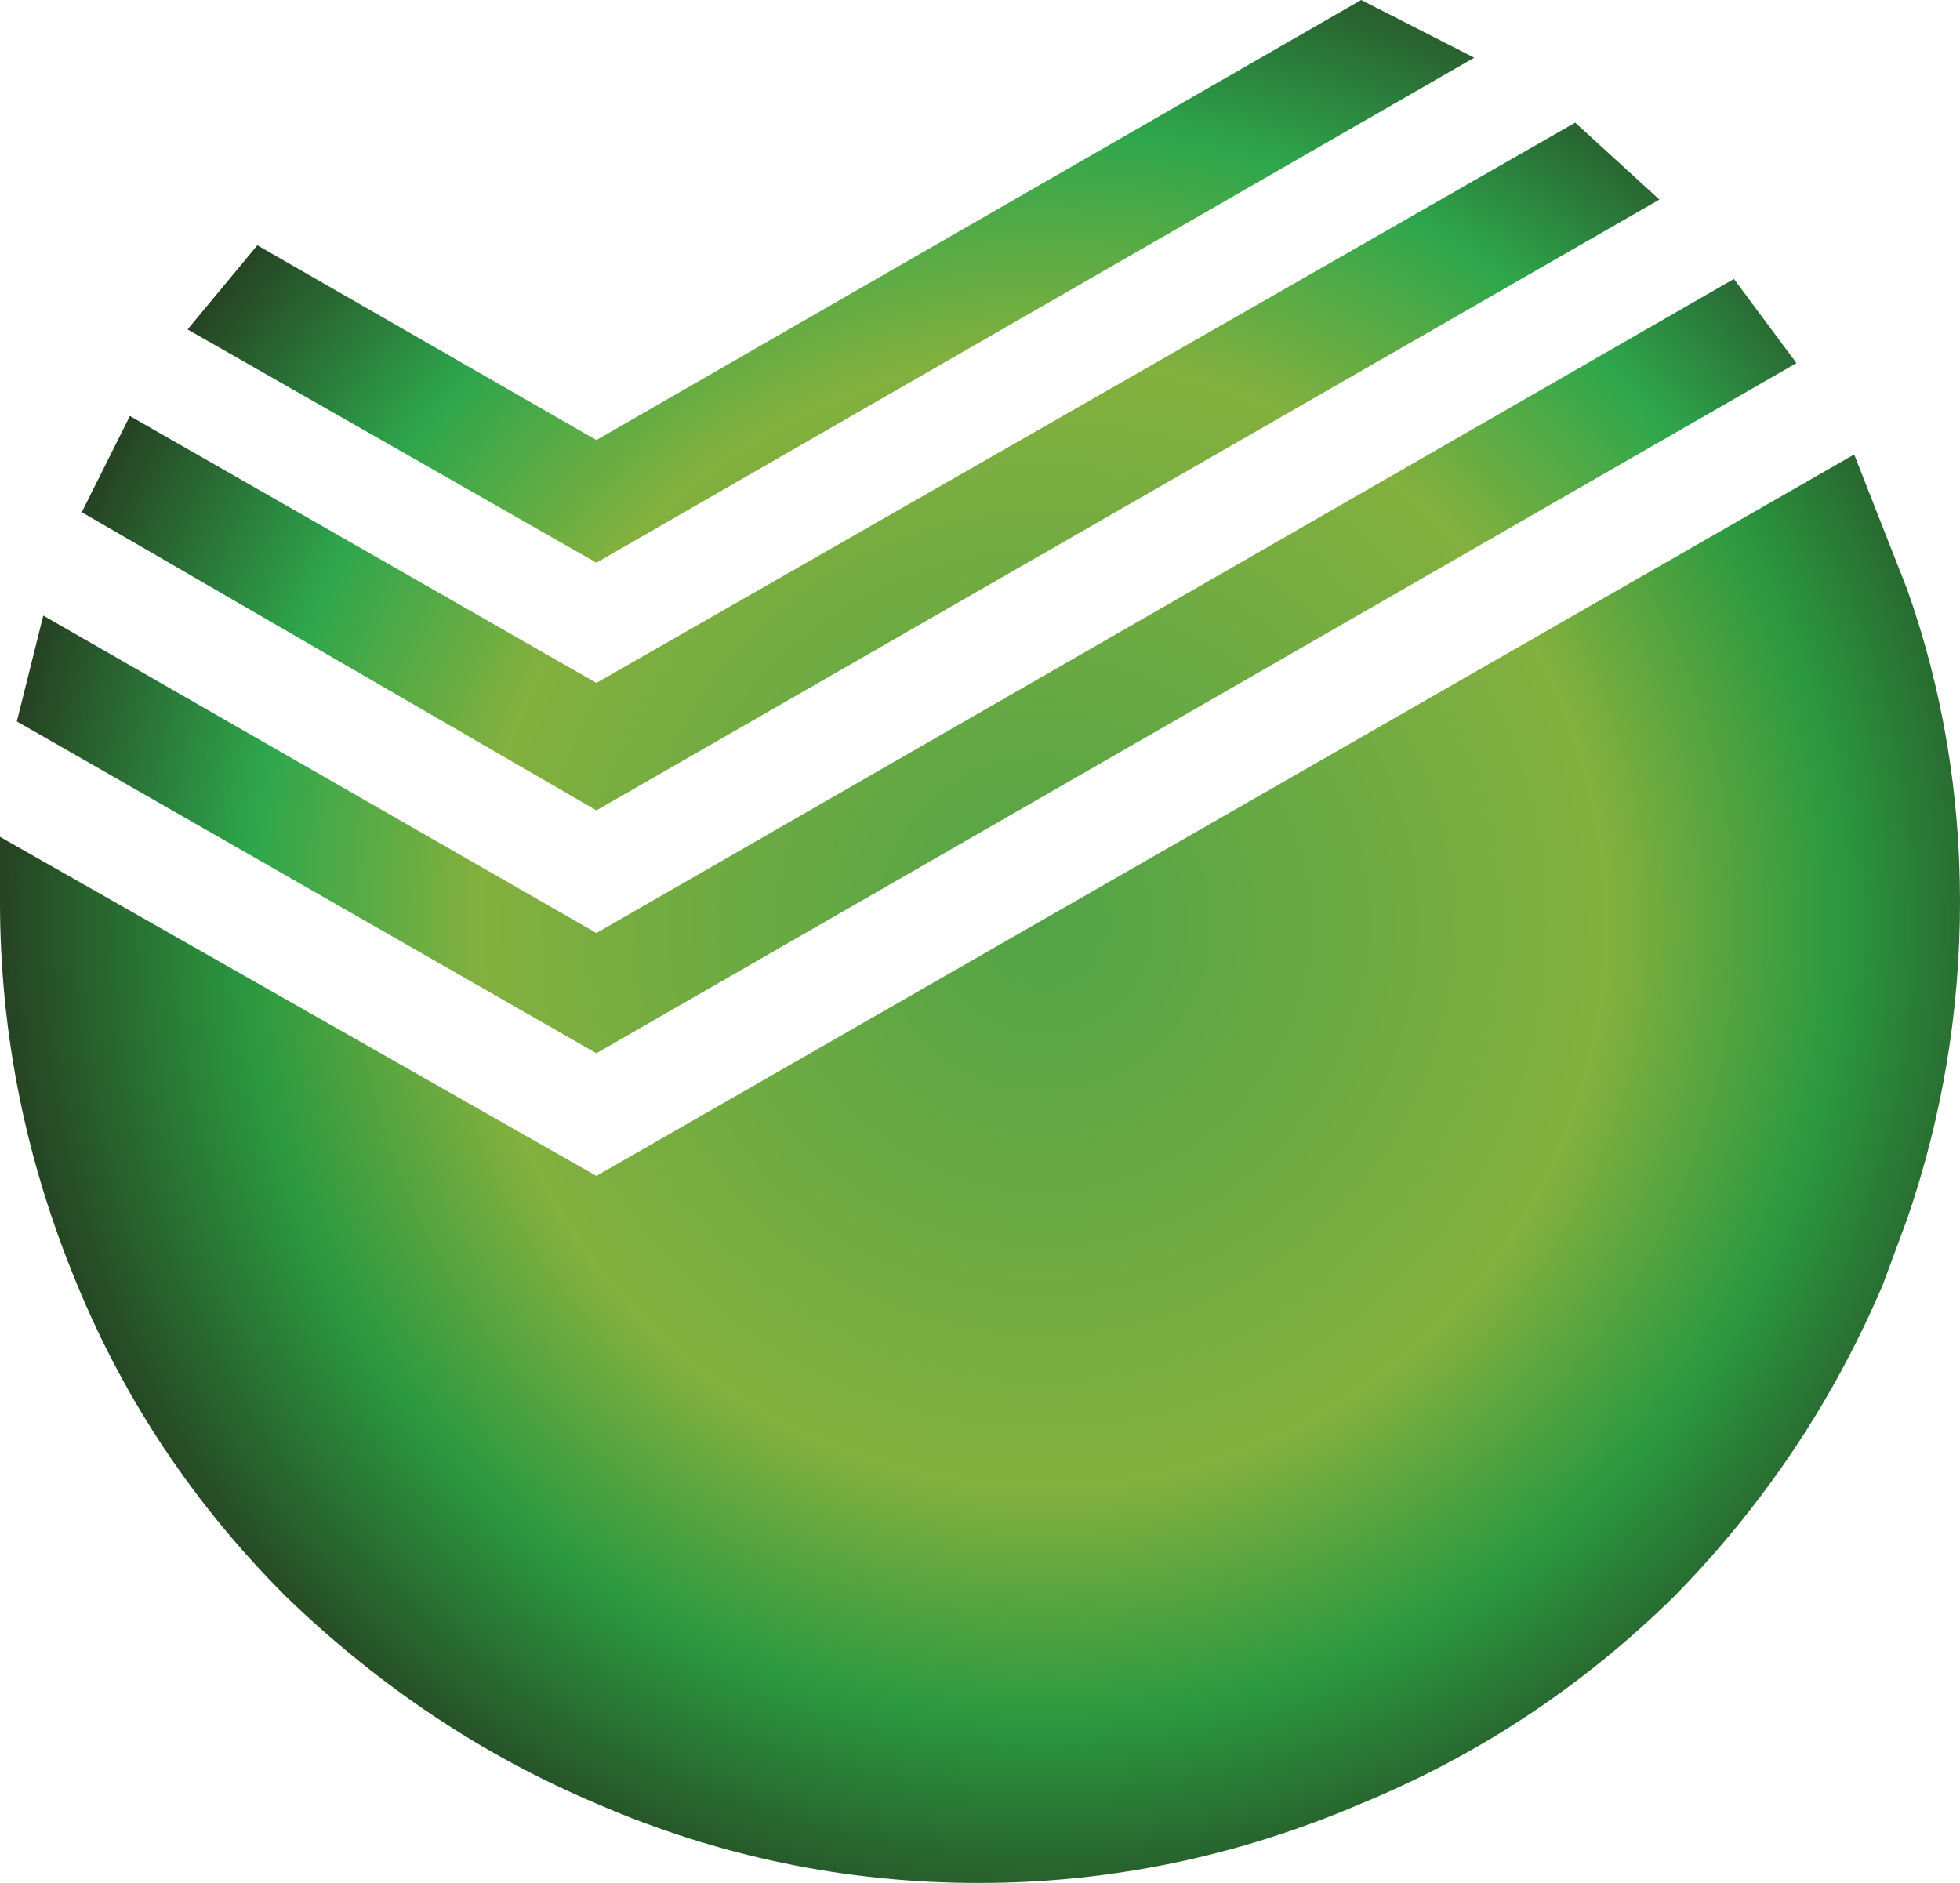
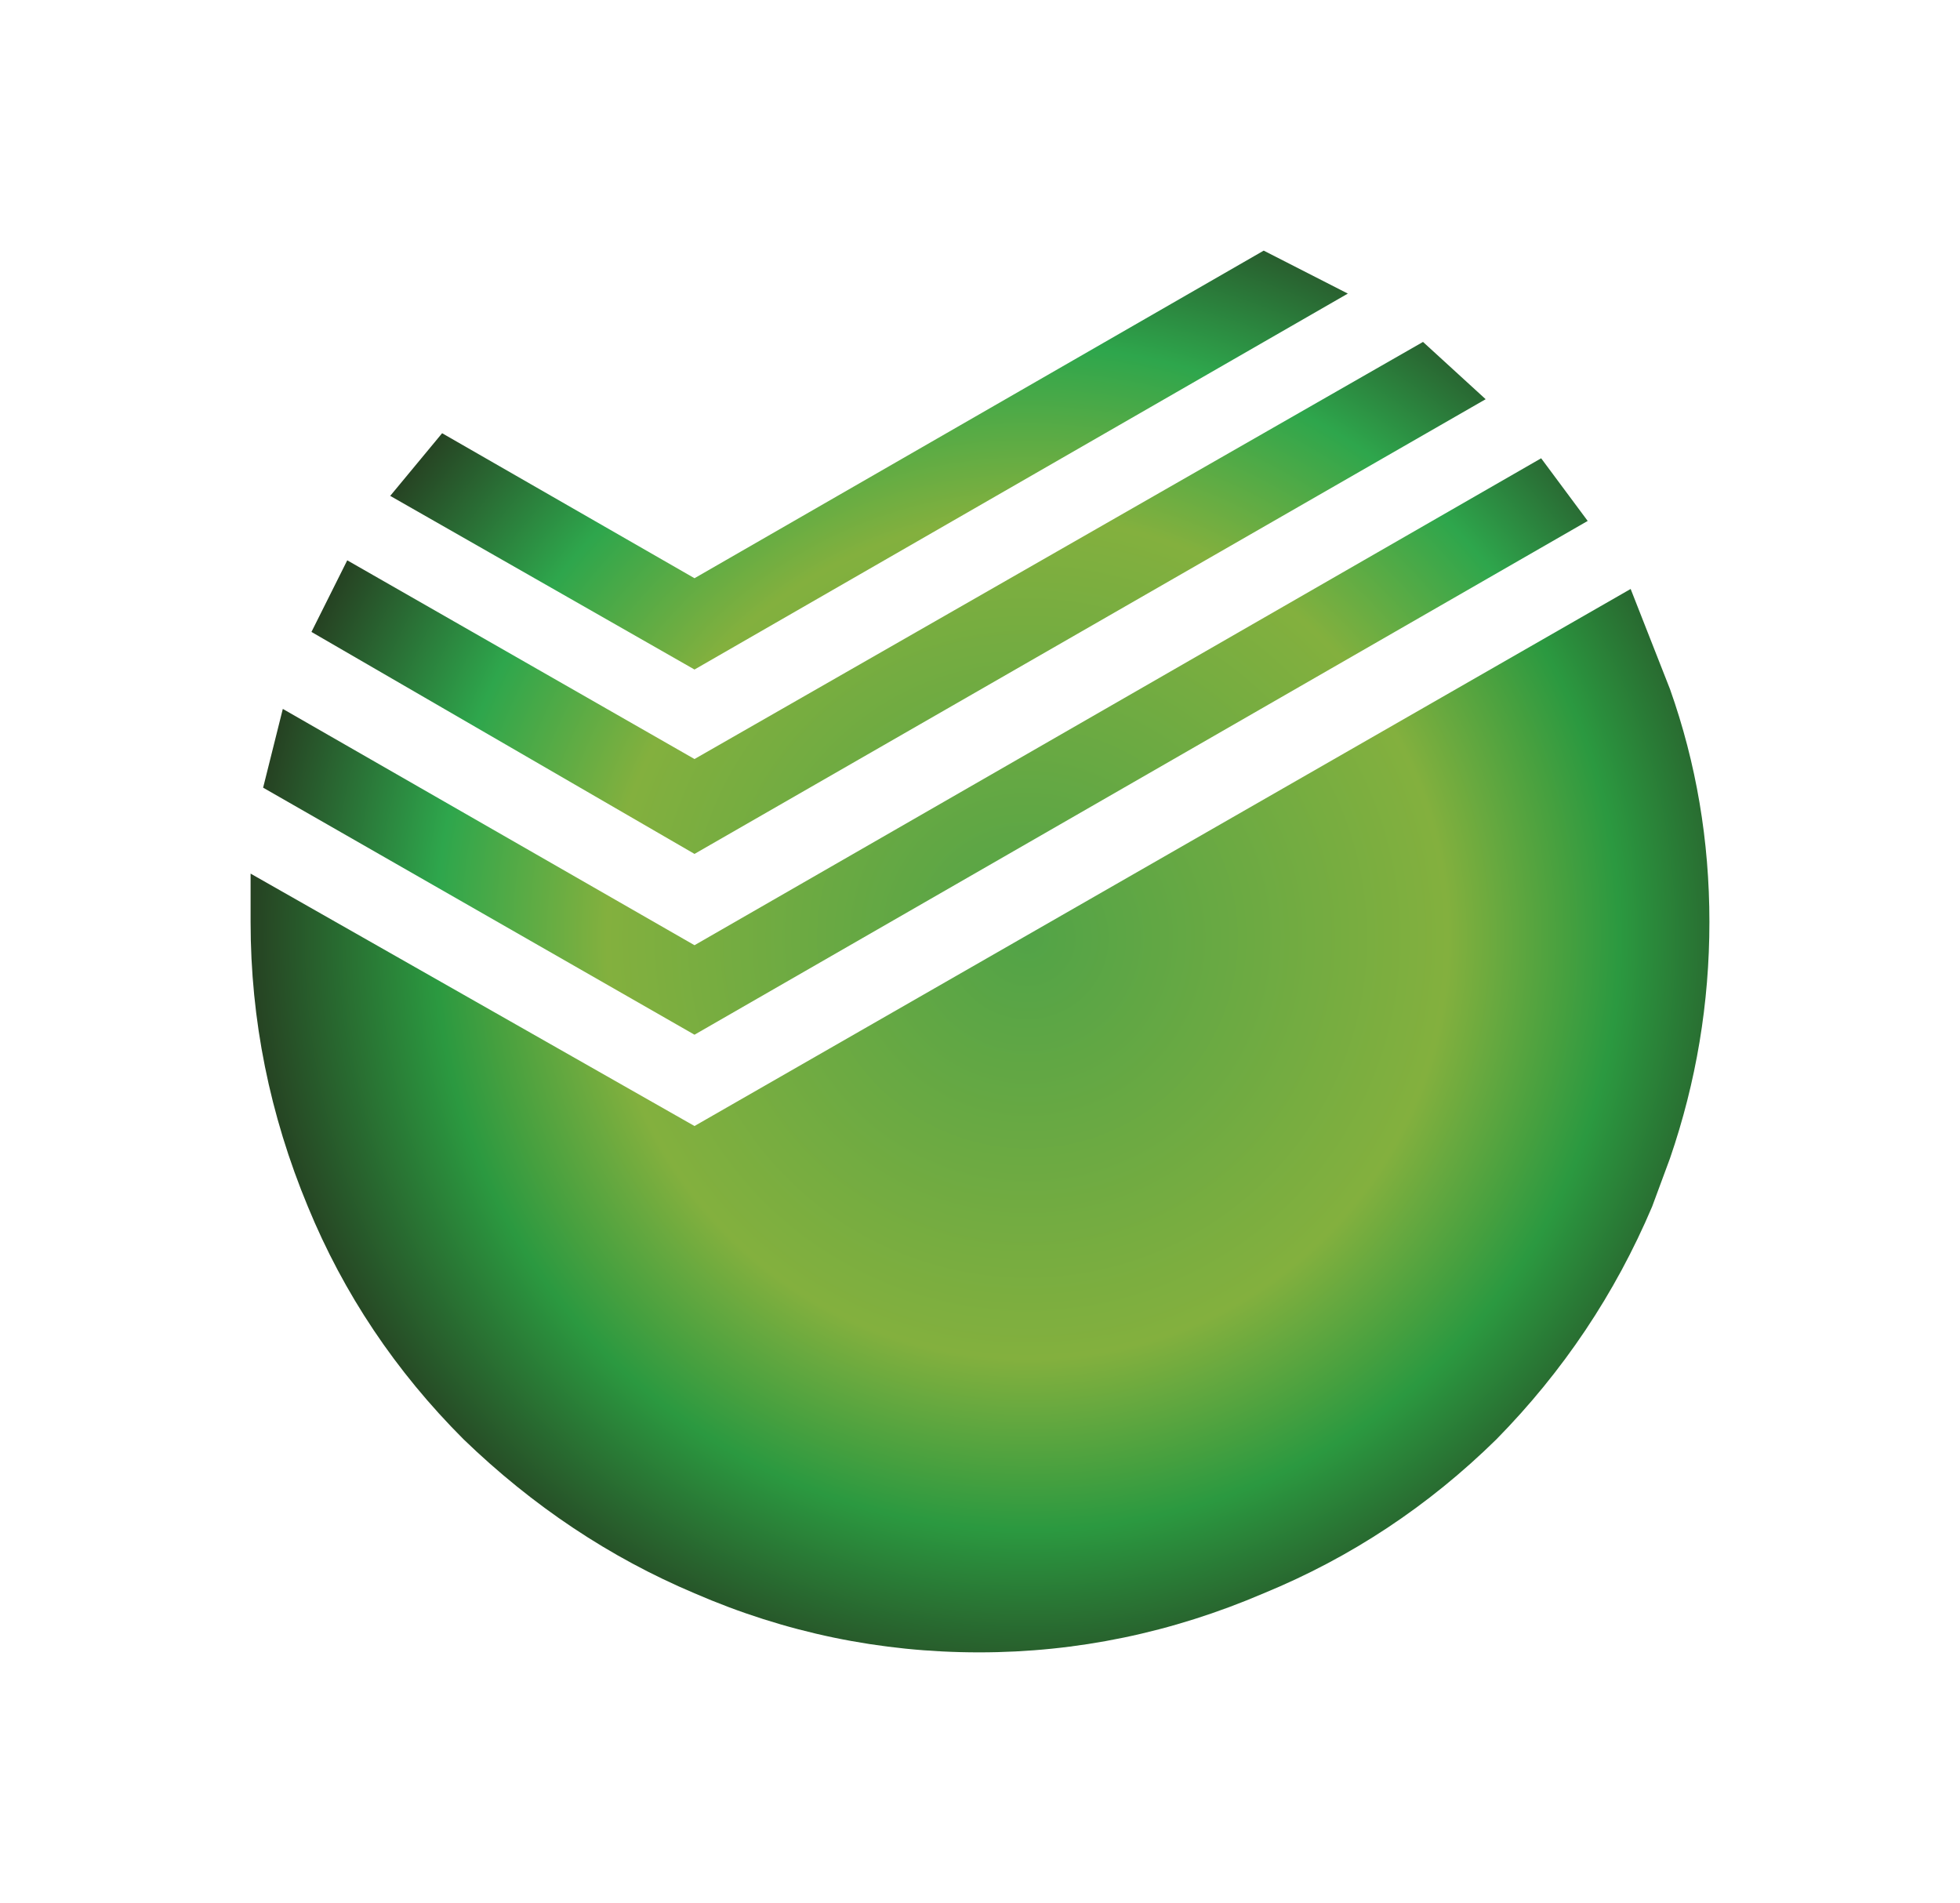
- <svg xmlns="http://www.w3.org/2000/svg" version="1.1" width="40.75" height="39.151" viewBox="0 0 40.75 39.151" enable-background="new 0 0 200 50" xml:space="preserve" id="svg2">
+ <svg xmlns="http://www.w3.org/2000/svg" version="1.1" width="54.75" height="53.151" viewBox="0 0 54.75 53.151" enable-background="new 0 0 200 50" xml:space="preserve" id="svg2">
  <defs id="defs34" />
-   <radialGradient id="SVGID_1_" cx="23.7" cy="20.701" r="23.412" gradientUnits="userSpaceOnUse" gradientTransform="translate(-2,-1.5)">
+   <radialGradient id="SVGID_1_" cx="23.7" cy="20.701" r="23.412" gradientUnits="userSpaceOnUse" gradientTransform="translate(5,5.5)">
    <stop offset="0" style="stop-color:#52A347" id="stop7" />
    <stop offset="0.502" style="stop-color:#83B03E" id="stop9" />
    <stop offset="0.706" style="stop-color:#2EA64C" id="stop11" />
    <stop offset="0.929" style="stop-color:#264122" id="stop13" />
    <stop offset="0.933" style="stop-color:#264122" id="stop15" />
  </radialGradient>
-   <path clip-rule="evenodd" d="m 32.75,2.55 1.75,1.6 -22.1,12.7 -10.7,-6.2 1,-2 9.7,5.55 L 32.75,2.55 z M 28.3,0 30.65,1.2 12.4,11.7 3.9,6.85 5.35,5.1 12.4,9.15 28.3,0 z m 7.75,5.8 1.3,1.75 L 12.4,21.9 0.35,15 0.9,12.8 12.4,19.4 36.05,5.8 z" id="path17" style="fill:url(#SVGID_1_);fill-rule:evenodd" />
-   <radialGradient id="SVGID_2_" cx="23.7" cy="20.7" r="23.413" gradientUnits="userSpaceOnUse" gradientTransform="translate(-2,-1.5)">
+   <path clip-rule="evenodd" d="m 39.75,9.55 1.75,1.6 -22.1,12.7 -10.7,-6.2 1,-2 9.7,5.55 L 39.75,9.55 z M 35.3,7 37.65,8.2 19.4,18.7 10.9,13.85 12.35,12.1 19.4,16.15 35.3,7 z m 7.75,5.8 1.3,1.75 L 19.4,28.9 7.35,22 7.9,19.8 19.4,26.4 43.05,12.8 z" id="path17" style="fill:url(#SVGID_1_);fill-rule:evenodd" />
+   <radialGradient id="SVGID_2_" cx="23.7" cy="20.7" r="23.413" gradientUnits="userSpaceOnUse" gradientTransform="translate(5,5.5)">
    <stop offset="0" style="stop-color:#52A347" id="stop20" />
    <stop offset="0.502" style="stop-color:#83B03E" id="stop22" />
    <stop offset="0.706" style="stop-color:#2B9940" id="stop24" />
    <stop offset="0.929" style="stop-color:#264122" id="stop26" />
    <stop offset="0.933" style="stop-color:#264122" id="stop28" />
  </radialGradient>
-   <path clip-rule="evenodd" d="m 39.65,12.25 c 0.733,2.067 1.1,4.233 1.1,6.5 0,2.267 -0.367,4.467 -1.1,6.6 l -0.5,1.351 c -1.033,2.433 -2.483,4.6 -4.35,6.5 -1.9,1.866 -4.066,3.3 -6.5,4.3 -2.566,1.1 -5.216,1.65 -7.95,1.65 -2.767,0 -5.417,-0.551 -7.95,-1.65 -2.367,-1 -4.517,-2.434 -6.45,-4.3 C 4.05,31.301 2.6,29.134 1.6,26.701 0.533,24.133 0,21.483 0,18.75 V 17.4 l 12.4,7.05 26.15,-15 1.1,2.8 z" id="path30" style="fill:url(#SVGID_2_);fill-rule:evenodd" />
+   <path clip-rule="evenodd" d="m 46.65,19.25 c 0.733,2.067 1.1,4.233 1.1,6.5 0,2.267 -0.367,4.467 -1.1,6.6 l -0.5,1.351 c -1.033,2.433 -2.483,4.6 -4.35,6.5 -1.9,1.866 -4.066,3.3 -6.5,4.3 -2.566,1.1 -5.216,1.65 -7.95,1.65 -2.767,0 -5.417,-0.551 -7.95,-1.65 -2.367,-1 -4.517,-2.434 -6.45,-4.3 -1.9,-1.9 -3.35,-4.067 -4.35,-6.5 C 7.533,31.133 7,28.483 7,25.75 V 24.4 l 12.4,7.05 26.15,-15 1.1,2.8 z" id="path30" style="fill:url(#SVGID_2_);fill-rule:evenodd" />
</svg>
